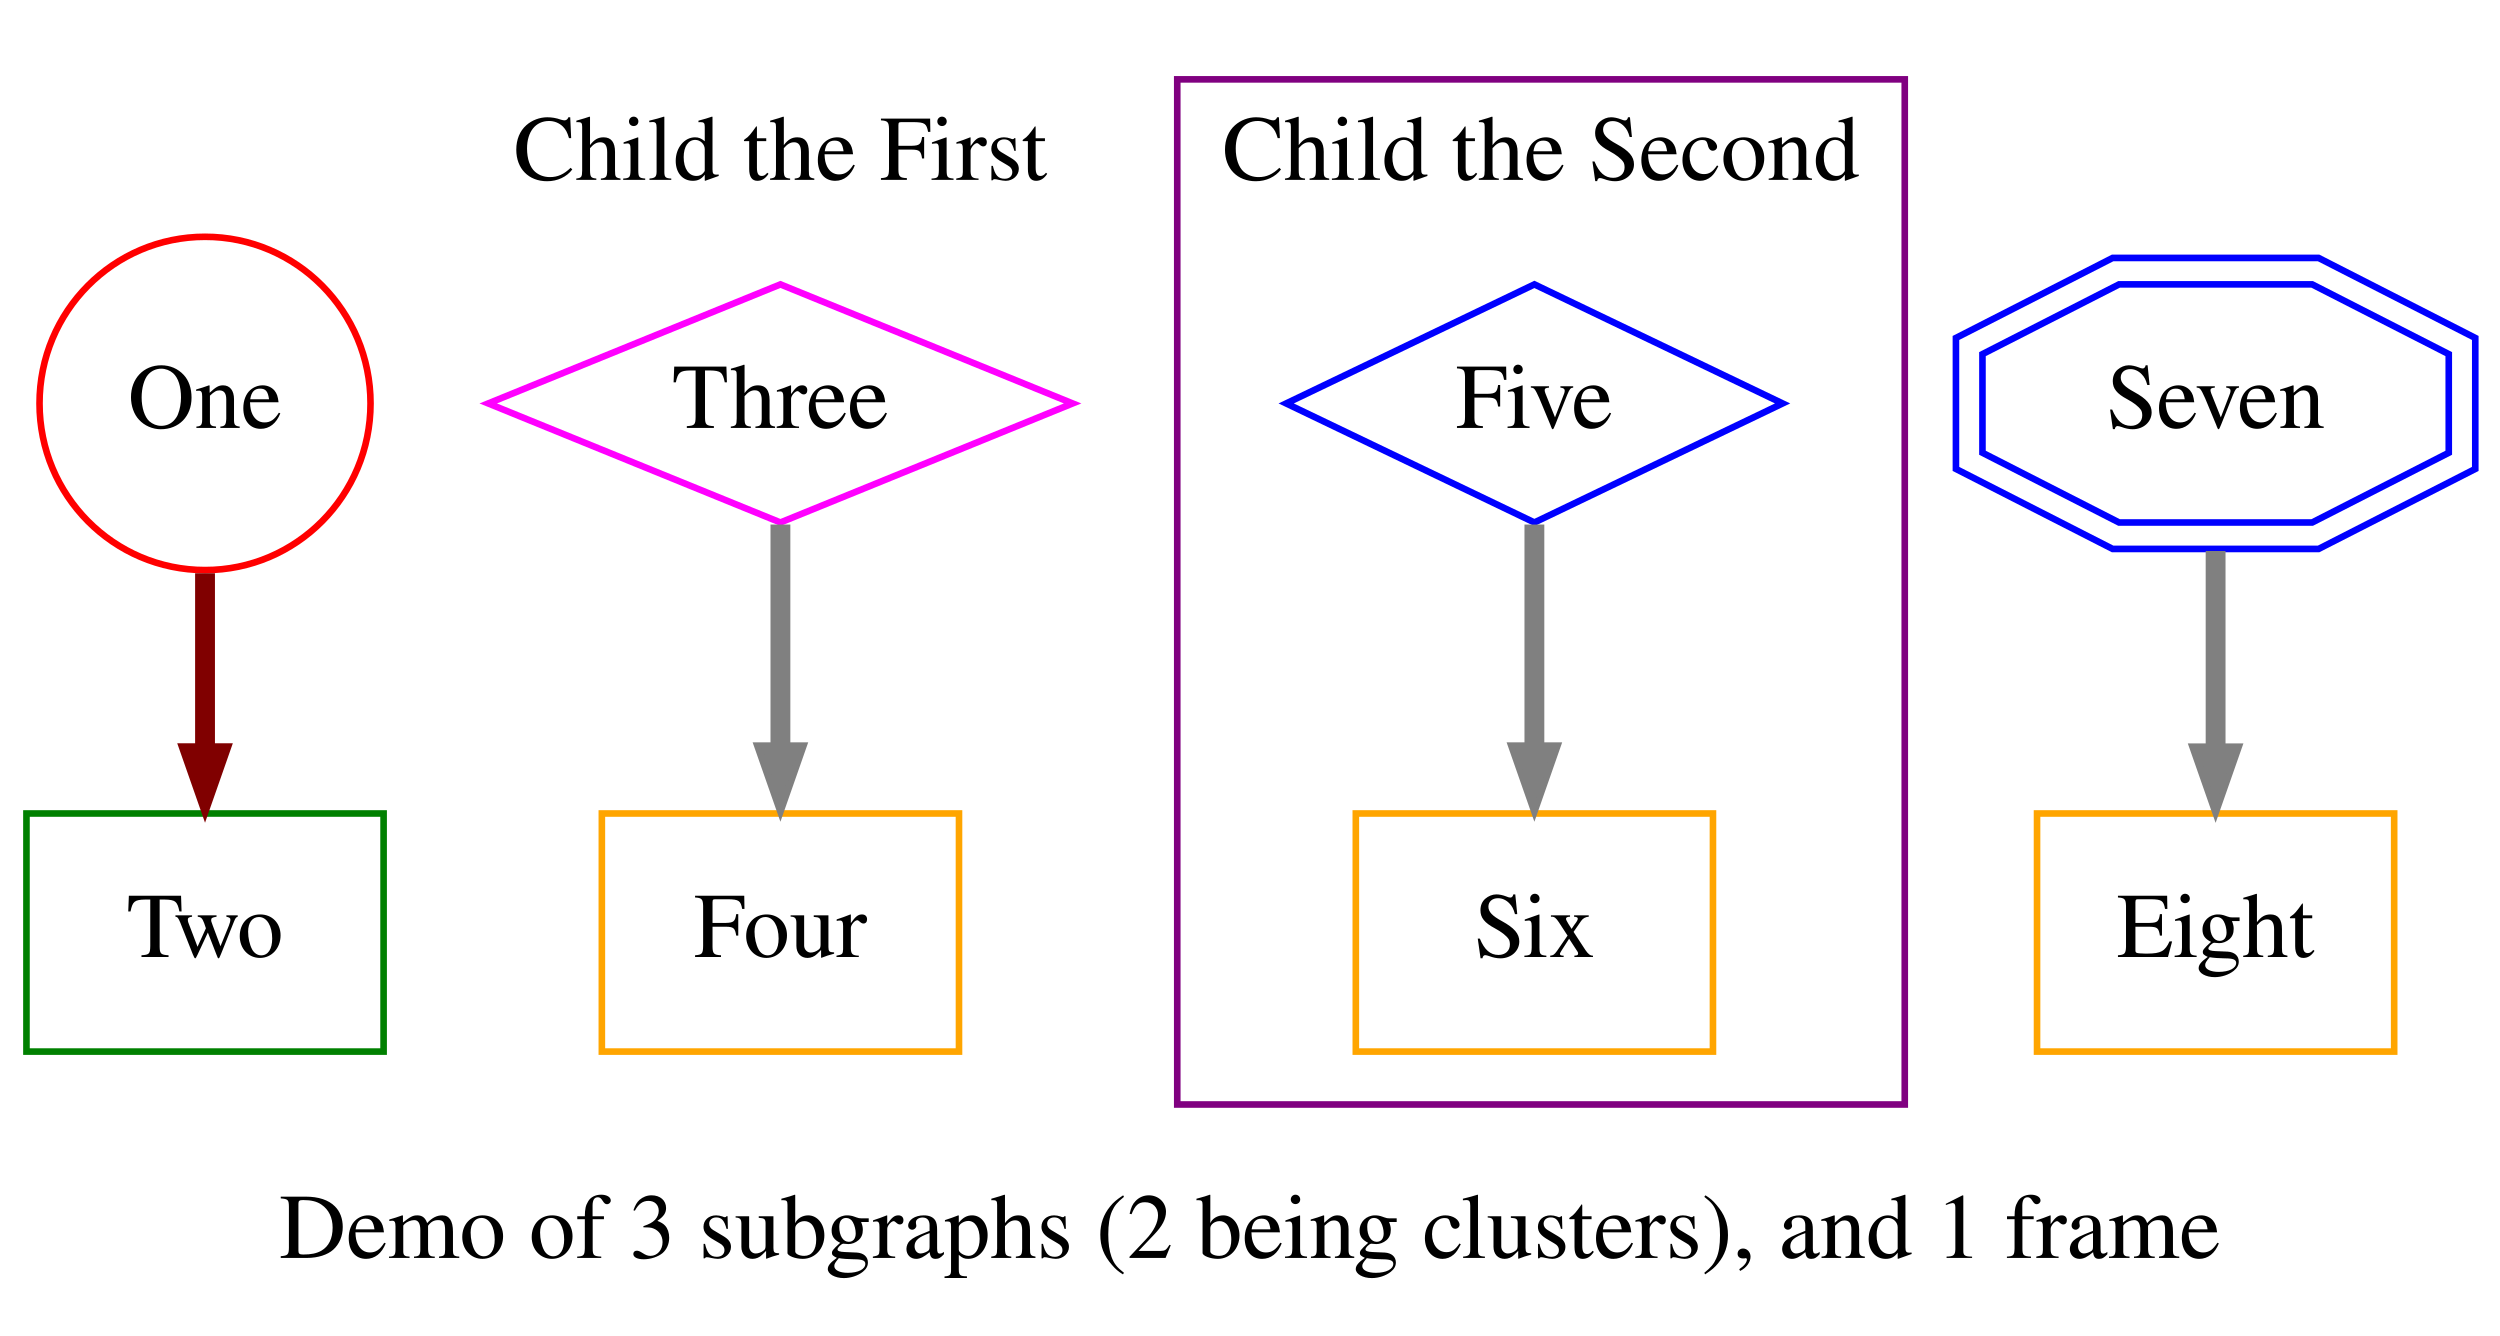
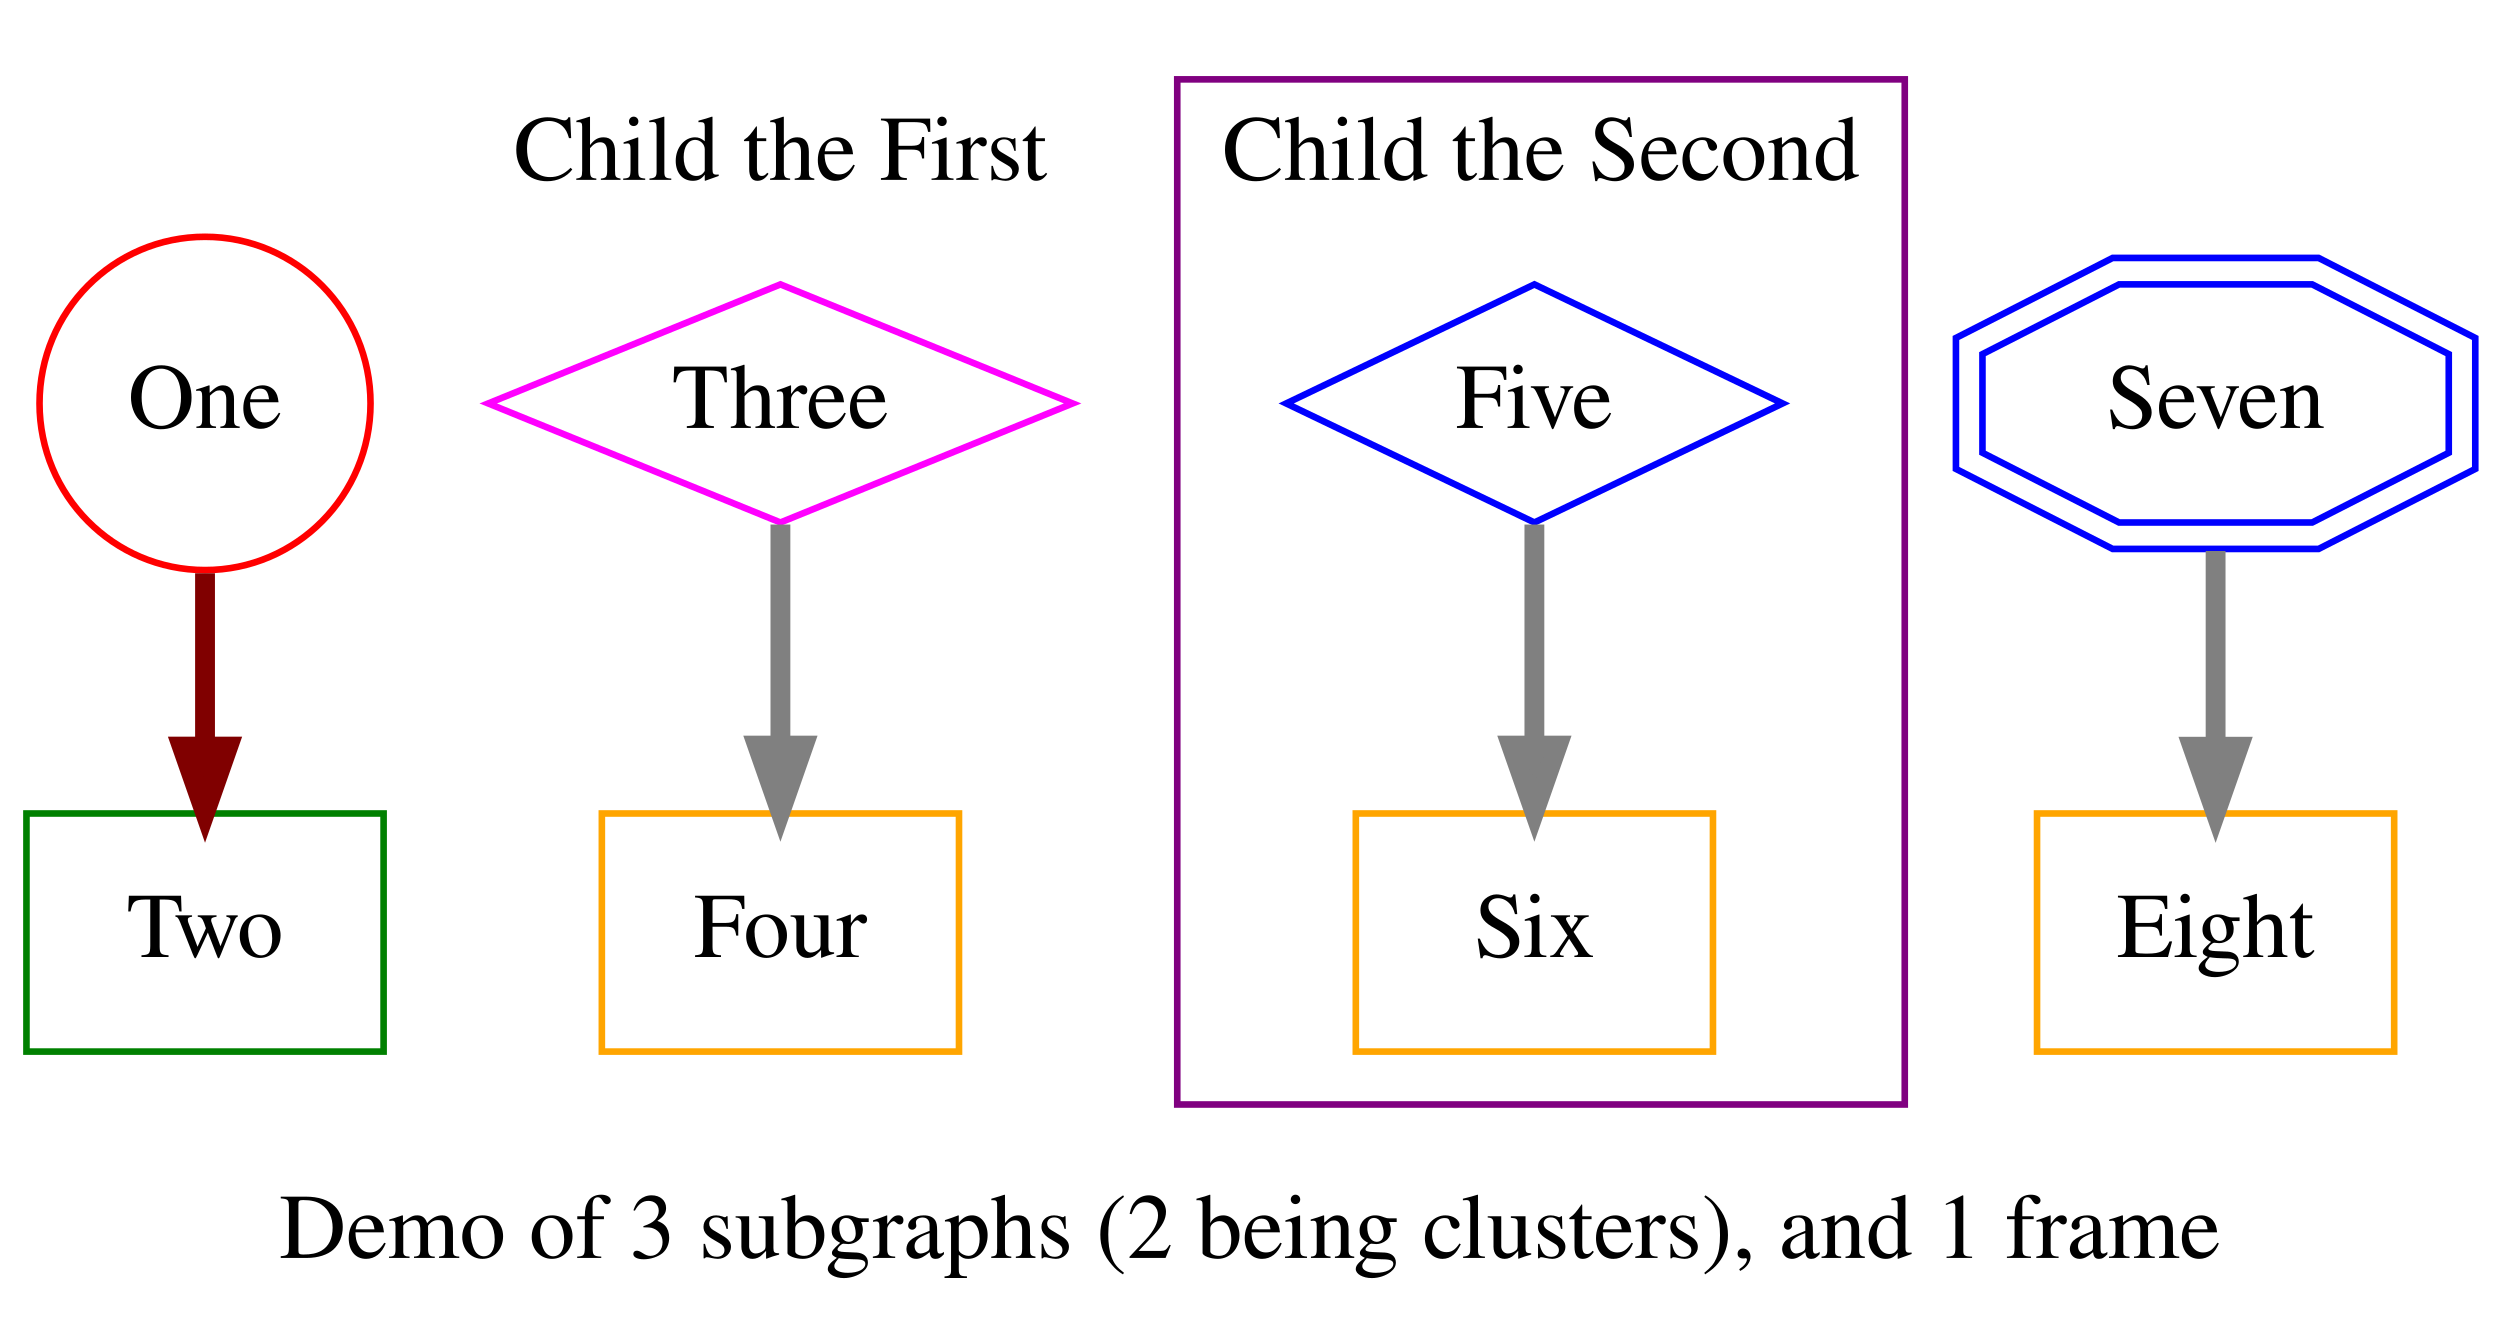
<svg xmlns="http://www.w3.org/2000/svg" width="378pt" height="202pt" viewBox="0.00 0.00 378.00 202.00">
  <g id="graph0" class="graph" transform="scale(1 1) rotate(0) translate(4 198)">
-     <polygon fill="white" stroke="white" points="-4,4 -4,-198 374,-198 374,4 -4,4" />
+     <polygon fill="white" stroke="none" points="-4,4 -4,-198 374,-198 374,4 -4,4" />
    <text text-anchor="middle" x="185" y="-7.8" font-family="Times,serif" font-size="14.00">Demo of 3 subgraphs (2 being clusters), and 1 frame</text>
    <g id="clust1" class="cluster">
      <polygon fill="none" stroke="white" points="62,-31 62,-186 166,-186 166,-31 62,-31" />
      <text text-anchor="middle" x="114" y="-170.8" font-family="Times,serif" font-size="14.00">Child the First</text>
    </g>
    <g id="clust2" class="cluster">
      <polygon fill="none" stroke="purple" points="174,-31 174,-186 284,-186 284,-31 174,-31" />
      <text text-anchor="middle" x="229" y="-170.8" font-family="Times,serif" font-size="14.00">Child the Second</text>
    </g>
    <g id="node1" class="node">
      <ellipse fill="none" stroke="red" cx="27" cy="-137" rx="25.024" ry="25.196" />
      <text text-anchor="middle" x="27" y="-133.3" font-family="Times,serif" font-size="14.00">One</text>
    </g>
    <g id="node2" class="node">
      <polygon fill="none" stroke="green" points="54,-75 0,-75 0,-39 54,-39 54,-75" />
      <text text-anchor="middle" x="27" y="-53.3" font-family="Times,serif" font-size="14.00">Two</text>
    </g>
    <g id="edge1" class="edge">
      <path fill="none" stroke="maroon" stroke-width="3" d="M27,-111.32C27,-103.036 27,-93.749 27,-85.277" />
-       <polygon fill="maroon" stroke="maroon" points="30.5,-85.117 27,-75.117 23.5,-85.118 30.5,-85.117" />
+       <polygon fill="maroon" stroke="maroon" stroke-width="3" points="30.5,-85.117 27,-75.117 23.5,-85.118 30.5,-85.117" />
    </g>
    <g id="node3" class="node">
      <polygon fill="none" stroke="magenta" points="114,-155 69.82,-137 114,-119 158.179,-137 114,-155" />
      <text text-anchor="middle" x="114" y="-133.3" font-family="Times,serif" font-size="14.00">Three</text>
    </g>
    <g id="node4" class="node">
      <polygon fill="none" stroke="orange" points="141,-75 87,-75 87,-39 141,-39 141,-75" />
      <text text-anchor="middle" x="114" y="-53.3" font-family="Times,serif" font-size="14.00">Four</text>
    </g>
    <g id="edge2" class="edge">
      <path fill="none" stroke="grey" stroke-width="3" d="M114,-118.689C114,-108.894 114,-96.422 114,-85.335" />
-       <polygon fill="grey" stroke="grey" points="117.5,-85.262 114,-75.262 110.5,-85.262 117.5,-85.262" />
+       <polygon fill="grey" stroke="grey" stroke-width="3" points="117.5,-85.262 114,-75.262 110.5,-85.262 117.5,-85.262" />
    </g>
    <g id="node5" class="node">
      <polygon fill="none" stroke="blue" points="228,-155 190.473,-137 228,-119 265.527,-137 228,-155" />
      <text text-anchor="middle" x="228" y="-133.3" font-family="Times,serif" font-size="14.00">Five</text>
    </g>
    <g id="node6" class="node">
      <polygon fill="none" stroke="orange" points="255,-75 201,-75 201,-39 255,-39 255,-75" />
      <text text-anchor="middle" x="228" y="-53.3" font-family="Times,serif" font-size="14.00">Six</text>
    </g>
    <g id="edge3" class="edge">
      <path fill="none" stroke="grey" stroke-width="3" d="M228,-118.689C228,-108.894 228,-96.422 228,-85.335" />
-       <polygon fill="grey" stroke="grey" points="231.5,-85.262 228,-75.262 224.5,-85.262 231.5,-85.262" />
+       <polygon fill="grey" stroke="grey" stroke-width="3" points="231.5,-85.262 228,-75.262 224.5,-85.262 231.5,-85.262" />
    </g>
    <g id="node7" class="node">
      <polygon fill="none" stroke="blue" points="366.253,-129.544 366.253,-144.456 345.602,-155 316.398,-155 295.747,-144.456 295.747,-129.544 316.398,-119 345.602,-119 366.253,-129.544" />
      <polygon fill="none" stroke="blue" points="370.262,-127.098 370.262,-146.902 346.569,-159 315.431,-159 291.738,-146.902 291.738,-127.098 315.431,-115 346.569,-115 370.262,-127.098" />
      <text text-anchor="middle" x="331" y="-133.3" font-family="Times,serif" font-size="14.00">Seven</text>
    </g>
    <g id="node8" class="node">
      <polygon fill="none" stroke="orange" points="358,-75 304,-75 304,-39 358,-39 358,-75" />
      <text text-anchor="middle" x="331" y="-53.3" font-family="Times,serif" font-size="14.00">Eight</text>
    </g>
    <g id="edge4" class="edge">
      <path fill="none" stroke="grey" stroke-width="3" d="M331,-114.686C331,-105.641 331,-94.986 331,-85.369" />
-       <polygon fill="grey" stroke="grey" points="334.5,-85.093 331,-75.093 327.5,-85.093 334.5,-85.093" />
+       <polygon fill="grey" stroke="grey" stroke-width="3" points="334.5,-85.093 331,-75.093 327.5,-85.093 334.5,-85.093" />
    </g>
  </g>
</svg>
